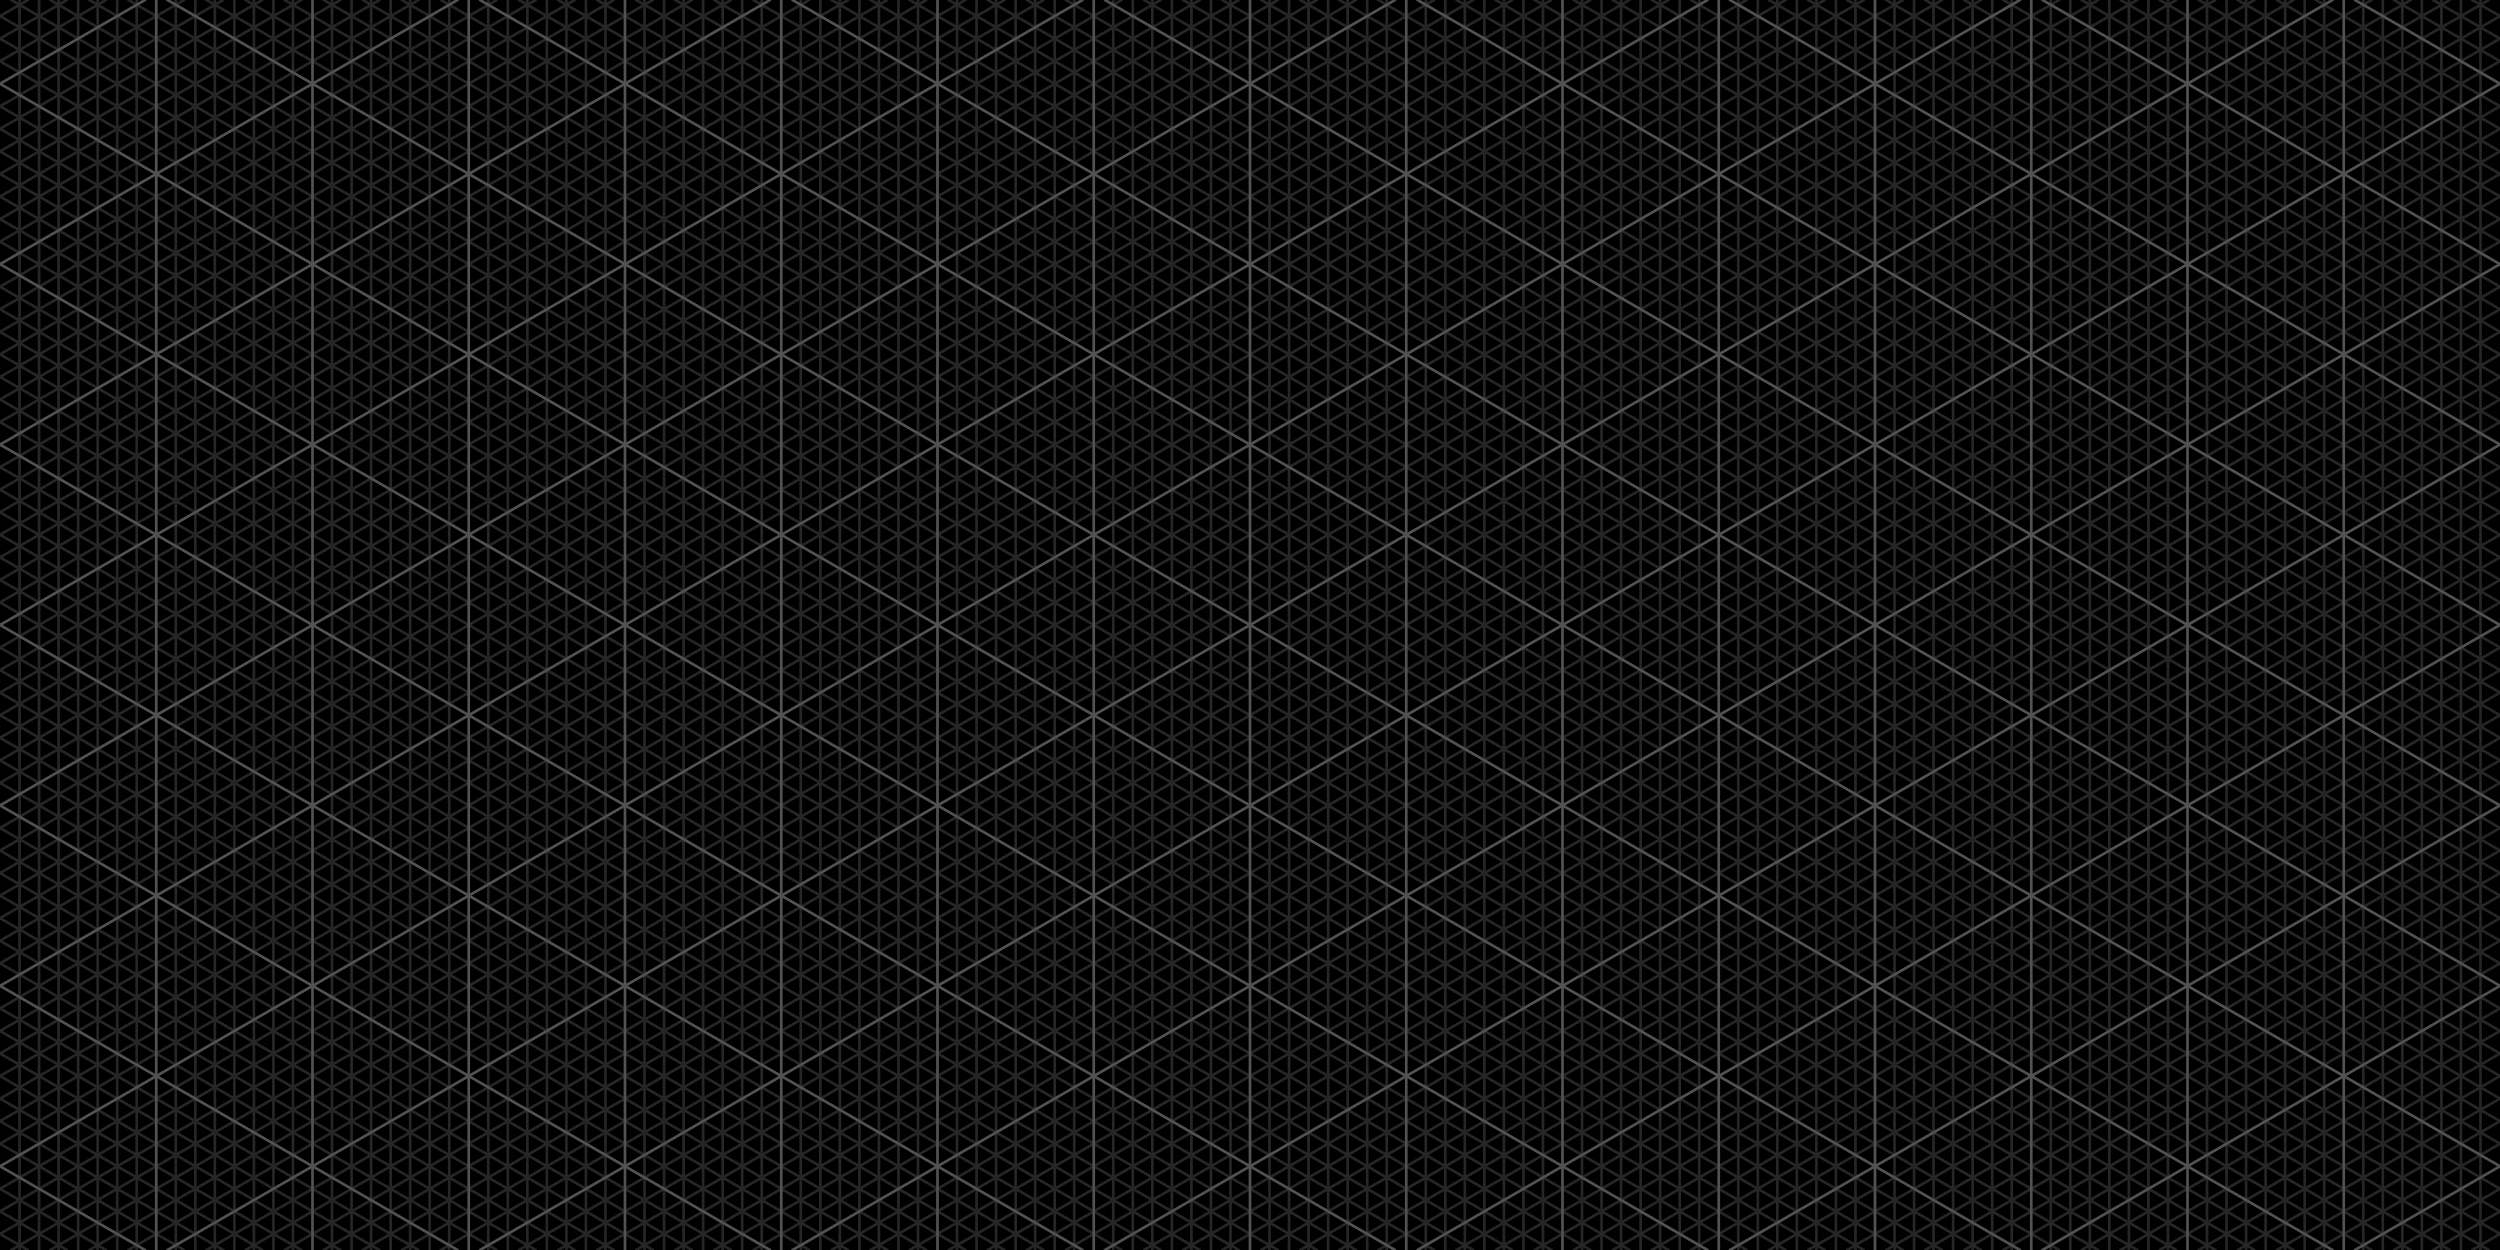
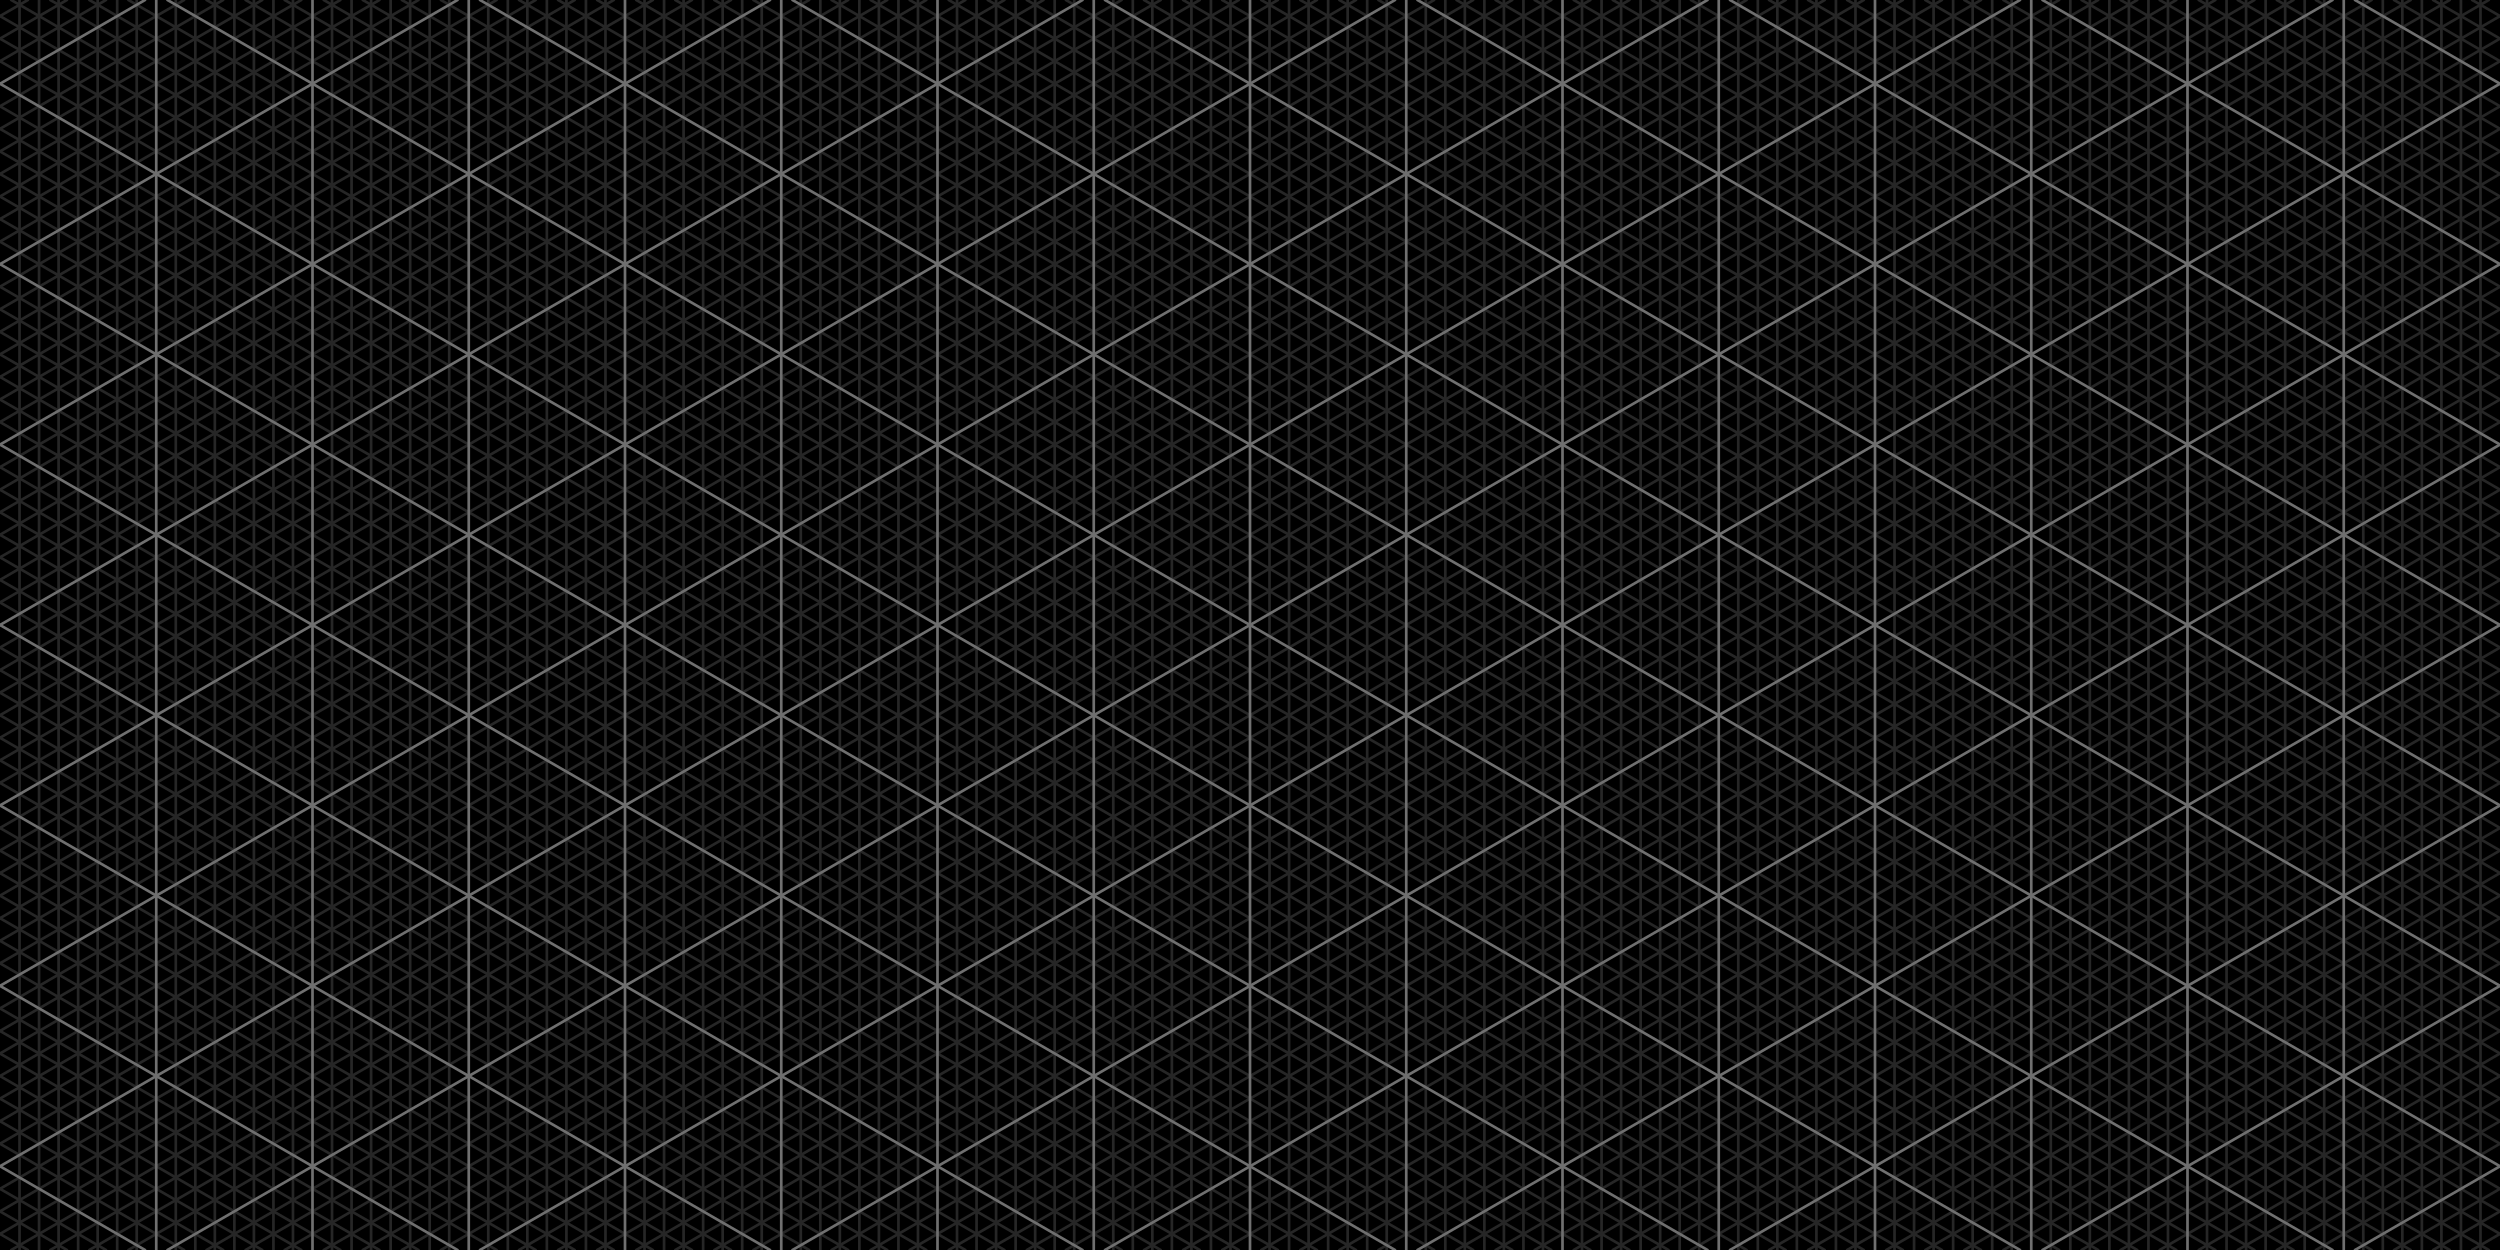
<svg xmlns="http://www.w3.org/2000/svg" viewBox="0 0 928 464">
  <defs>
-     <style>.cls-1,.cls-3,.cls-4{fill:none;}.cls-2{clip-path:url(#clip-path);}.cls-3{stroke:#262626;}.cls-3,.cls-4{stroke-linecap:round;stroke-miterlimit:10;}.cls-4{stroke:#525252;}</style>
+     <style>.cls-1,.cls-3,.cls-4{fill:none;}.cls-2{clip-path:url(#clip-path);}.cls-3{stroke:#262626;}.cls-3,.cls-4{stroke-linecap:round;stroke-miterlimit:10;}.cls-4{stroke:#6f6f6f;}</style>
    <clipPath id="clip-path">
      <rect class="cls-1" width="928" height="464" />
    </clipPath>
  </defs>
  <g id="Layer_3" data-name="Layer 3">
    <g class="cls-2">
      <rect width="928" height="464" />
      <line class="cls-3" x1="29" x2="29" y2="464" />
      <line class="cls-3" x1="493" x2="493" y2="464" />
      <line class="cls-3" x1="261" x2="261" y2="464" />
      <line class="cls-3" x1="725" x2="725" y2="464" />
      <line class="cls-3" x1="145" x2="145" y2="464" />
      <line class="cls-3" x1="609" x2="609" y2="464" />
      <line class="cls-3" x1="377" x2="377" y2="464" />
      <line class="cls-3" x1="841" x2="841" y2="464" />
      <line class="cls-3" x1="87" x2="87" y2="464" />
      <line class="cls-3" x1="551" x2="551" y2="464" />
      <line class="cls-3" x1="319" x2="319" y2="464" />
      <line class="cls-3" x1="783" x2="783" y2="464" />
      <line class="cls-3" x1="203" x2="203" y2="464" />
      <line class="cls-3" x1="667" x2="667" y2="464" />
      <line class="cls-3" x1="435" x2="435" y2="464" />
      <line class="cls-3" x1="899" x2="899" y2="464" />
      <line class="cls-3" x1="14.5" x2="14.5" y2="464" />
      <line class="cls-3" x1="478.5" x2="478.5" y2="464" />
      <line class="cls-3" x1="246.5" x2="246.5" y2="464" />
      <line class="cls-3" x1="710.5" x2="710.5" y2="464" />
      <line class="cls-3" x1="130.5" x2="130.5" y2="464" />
      <line class="cls-3" x1="594.5" x2="594.5" y2="464" />
      <line class="cls-3" x1="362.5" x2="362.5" y2="464" />
      <line class="cls-3" x1="826.5" x2="826.5" y2="464" />
      <line class="cls-3" x1="72.5" x2="72.5" y2="464" />
      <line class="cls-3" x1="536.5" x2="536.5" y2="464" />
      <line class="cls-3" x1="304.5" x2="304.5" y2="464" />
      <line class="cls-3" x1="768.5" x2="768.5" y2="464" />
      <line class="cls-3" x1="188.5" x2="188.5" y2="464" />
      <line class="cls-3" x1="652.5" x2="652.5" y2="464" />
      <line class="cls-3" x1="420.5" x2="420.5" y2="464" />
      <line class="cls-3" x1="884.5" x2="884.5" y2="464" />
      <line class="cls-3" x1="43.5" x2="43.5" y2="464" />
      <line class="cls-3" x1="507.5" x2="507.5" y2="464" />
      <line class="cls-3" x1="275.5" x2="275.5" y2="464" />
      <line class="cls-3" x1="739.5" x2="739.5" y2="464" />
      <line class="cls-3" x1="159.5" x2="159.5" y2="464" />
      <line class="cls-3" x1="623.5" x2="623.5" y2="464" />
      <line class="cls-3" x1="391.5" x2="391.5" y2="464" />
      <line class="cls-3" x1="855.5" x2="855.5" y2="464" />
      <line class="cls-3" x1="101.5" x2="101.5" y2="464" />
      <line class="cls-3" x1="565.5" x2="565.5" y2="464" />
      <line class="cls-3" x1="333.5" x2="333.5" y2="464" />
      <line class="cls-3" x1="797.5" x2="797.5" y2="464" />
      <line class="cls-3" x1="217.5" x2="217.5" y2="464" />
      <line class="cls-3" x1="681.5" x2="681.5" y2="464" />
      <line class="cls-3" x1="449.5" x2="449.5" y2="464" />
      <line class="cls-3" x1="913.5" x2="913.5" y2="464" />
      <line class="cls-3" x1="7.25" x2="7.25" y2="464" />
      <line class="cls-3" x1="471.25" x2="471.25" y2="464" />
      <line class="cls-3" x1="239.25" x2="239.25" y2="464" />
      <line class="cls-3" x1="703.25" x2="703.25" y2="464" />
      <line class="cls-3" x1="123.25" x2="123.25" y2="464" />
      <line class="cls-3" x1="587.25" x2="587.25" y2="464" />
      <line class="cls-3" x1="355.25" x2="355.25" y2="464" />
      <line class="cls-3" x1="819.25" x2="819.25" y2="464" />
      <line class="cls-3" x1="65.25" x2="65.25" y2="464" />
      <line class="cls-3" x1="529.25" x2="529.25" y2="464" />
      <line class="cls-3" x1="297.25" x2="297.25" y2="464" />
      <line class="cls-3" x1="761.25" x2="761.25" y2="464" />
      <line class="cls-3" x1="181.25" x2="181.25" y2="464" />
      <line class="cls-3" x1="645.25" x2="645.25" y2="464" />
      <line class="cls-3" x1="413.25" x2="413.25" y2="464" />
      <line class="cls-3" x1="877.25" x2="877.25" y2="464" />
      <line class="cls-3" x1="36.25" x2="36.25" y2="464" />
      <line class="cls-3" x1="500.25" x2="500.25" y2="464" />
      <line class="cls-3" x1="268.25" x2="268.25" y2="464" />
      <line class="cls-3" x1="732.25" x2="732.25" y2="464" />
      <line class="cls-3" x1="152.25" x2="152.25" y2="464" />
      <line class="cls-3" x1="616.25" x2="616.25" y2="464" />
      <line class="cls-3" x1="384.25" x2="384.25" y2="464" />
      <line class="cls-3" x1="848.25" x2="848.25" y2="464" />
      <line class="cls-3" x1="94.25" x2="94.25" y2="464" />
      <line class="cls-3" x1="558.25" x2="558.25" y2="464" />
      <line class="cls-3" x1="326.25" x2="326.25" y2="464" />
      <line class="cls-3" x1="790.25" x2="790.25" y2="464" />
      <line class="cls-3" x1="210.25" x2="210.25" y2="464" />
      <line class="cls-3" x1="674.25" x2="674.25" y2="464" />
      <line class="cls-3" x1="442.25" x2="442.25" y2="464" />
      <line class="cls-3" x1="906.25" x2="906.25" y2="464" />
      <line class="cls-3" x1="21.75" x2="21.75" y2="464" />
      <line class="cls-3" x1="485.75" x2="485.75" y2="464" />
      <line class="cls-3" x1="253.75" x2="253.75" y2="464" />
      <line class="cls-3" x1="717.75" x2="717.75" y2="464" />
      <line class="cls-3" x1="137.75" x2="137.75" y2="464" />
      <line class="cls-3" x1="601.75" x2="601.75" y2="464" />
      <line class="cls-3" x1="369.75" x2="369.75" y2="464" />
      <line class="cls-3" x1="833.75" x2="833.75" y2="464" />
      <line class="cls-3" x1="79.75" x2="79.75" y2="464" />
      <line class="cls-3" x1="543.75" x2="543.75" y2="464" />
      <line class="cls-3" x1="311.75" x2="311.75" y2="464" />
      <line class="cls-3" x1="775.75" x2="775.75" y2="464" />
      <line class="cls-3" x1="195.75" x2="195.75" y2="464" />
      <line class="cls-3" x1="659.75" x2="659.75" y2="464" />
      <line class="cls-3" x1="427.75" x2="427.75" y2="464" />
      <line class="cls-3" x1="891.75" x2="891.75" y2="464" />
      <line class="cls-3" x1="50.75" x2="50.75" y2="464" />
      <line class="cls-3" x1="514.75" x2="514.75" y2="464" />
      <line class="cls-3" x1="282.75" x2="282.75" y2="464" />
      <line class="cls-3" x1="746.75" x2="746.75" y2="464" />
      <line class="cls-3" x1="166.75" x2="166.75" y2="464" />
      <line class="cls-3" x1="630.75" x2="630.75" y2="464" />
      <line class="cls-3" x1="398.75" x2="398.75" y2="464" />
      <line class="cls-3" x1="862.75" x2="862.75" y2="464" />
      <line class="cls-3" x1="108.75" x2="108.75" y2="464" />
      <line class="cls-3" x1="572.75" x2="572.75" y2="464" />
      <line class="cls-3" x1="340.75" x2="340.75" y2="464" />
      <line class="cls-3" x1="804.75" x2="804.75" y2="464" />
      <line class="cls-3" x1="224.75" x2="224.75" y2="464" />
      <line class="cls-3" x1="688.75" x2="688.75" y2="464" />
      <line class="cls-3" x1="456.75" x2="456.75" y2="464" />
      <line class="cls-3" x1="920.75" x2="920.75" y2="464" />
      <line class="cls-3" y1="39.454" x2="68.336" />
      <line class="cls-3" y1="47.825" x2="82.836" />
      <line class="cls-3" y1="56.197" x2="97.336" />
      <line class="cls-3" y1="64.568" x2="111.836" />
      <line class="cls-3" y1="72.94" x2="126.336" />
      <line class="cls-3" y1="81.312" x2="140.836" />
      <line class="cls-3" x1="155.336" y2="89.683" />
      <line class="cls-3" y1="106.426" x2="184.336" />
      <line class="cls-3" y1="114.798" x2="198.836" />
      <line class="cls-3" y1="123.169" x2="213.336" />
      <line class="cls-3" y1="131.541" x2="227.836" />
      <line class="cls-3" y1="139.913" x2="242.336" />
      <line class="cls-3" y1="148.284" x2="256.836" />
      <line class="cls-3" y1="156.656" x2="271.336" />
      <line class="cls-3" y1="173.399" x2="300.336" />
      <line class="cls-3" y1="181.771" x2="314.836" />
      <line class="cls-3" x1="329.336" y2="190.142" />
      <line class="cls-3" y1="198.514" x2="343.836" />
      <line class="cls-3" y1="206.885" x2="358.336" />
      <line class="cls-3" y1="215.257" x2="372.836" />
      <line class="cls-3" y1="223.628" x2="387.336" />
      <line class="cls-3" y1="240.372" x2="416.336" />
      <line class="cls-3" y1="248.743" x2="430.836" />
      <line class="cls-3" x1="445.336" y2="257.115" />
      <line class="cls-3" y1="265.486" x2="459.836" />
      <line class="cls-3" y1="273.858" x2="474.336" />
      <line class="cls-3" y1="282.23" x2="488.836" />
      <line class="cls-3" y1="290.601" x2="503.336" />
      <line class="cls-3" y1="307.344" x2="532.336" />
      <line class="cls-3" x1="546.836" y2="315.716" />
      <line class="cls-3" y1="324.087" x2="561.336" />
      <line class="cls-3" y1="332.459" x2="575.836" />
      <line class="cls-3" y1="340.831" x2="590.336" />
      <line class="cls-3" y1="349.202" x2="604.836" />
      <line class="cls-3" x1="619.336" y2="357.574" />
      <line class="cls-3" y1="374.317" x2="648.336" />
      <line class="cls-3" x1="662.836" y2="382.688" />
      <line class="cls-3" y1="391.06" x2="677.336" />
      <line class="cls-3" y1="399.432" x2="691.836" />
      <line class="cls-3" y1="407.803" x2="706.336" />
      <line class="cls-3" y1="416.175" x2="720.836" />
      <line class="cls-3" x1="735.336" y2="424.546" />
      <line class="cls-3" x1="764.336" y2="441.29" />
      <line class="cls-3" y1="449.661" x2="778.836" />
      <line class="cls-3" y1="458.033" x2="793.336" />
      <line class="cls-3" x1="807.836" x2="4.164" y2="464" />
      <line class="cls-3" x1="18.664" y1="464" x2="822.336" />
      <line class="cls-3" x1="836.836" x2="33.164" y2="464" />
      <line class="cls-3" x1="47.664" y1="464" x2="851.336" />
      <line class="cls-3" x1="76.664" y1="464" x2="880.336" />
      <line class="cls-3" x1="91.164" y1="464" x2="894.836" />
      <line class="cls-3" x1="909.336" x2="105.664" y2="464" />
      <line class="cls-3" x1="120.164" y1="464" x2="923.836" />
      <line class="cls-3" x1="134.664" y1="464" x2="928" y2="5.967" />
      <line class="cls-3" x1="149.164" y1="464" x2="928" y2="14.339" />
      <line class="cls-3" x1="163.664" y1="464" x2="928" y2="22.711" />
      <line class="cls-3" x1="192.664" y1="464" x2="928" y2="39.454" />
      <line class="cls-3" x1="207.164" y1="464" x2="928" y2="47.825" />
      <line class="cls-3" x1="928" y1="56.197" x2="221.664" y2="464" />
      <line class="cls-3" x1="236.164" y1="464" x2="928" y2="64.568" />
      <line class="cls-3" x1="928" y1="72.94" x2="250.664" y2="464" />
      <line class="cls-3" x1="265.164" y1="464" x2="928" y2="81.312" />
      <line class="cls-3" x1="279.664" y1="464" x2="928" y2="89.683" />
      <line class="cls-3" x1="308.664" y1="464" x2="928" y2="106.426" />
      <line class="cls-3" x1="323.164" y1="464" x2="928" y2="114.798" />
      <line class="cls-3" x1="337.664" y1="464" x2="928" y2="123.169" />
      <line class="cls-3" x1="352.164" y1="464" x2="928" y2="131.541" />
      <line class="cls-3" x1="928" y1="139.913" x2="366.664" y2="464" />
      <line class="cls-3" x1="381.164" y1="464" x2="928" y2="148.284" />
      <line class="cls-3" x1="395.664" y1="464" x2="928" y2="156.656" />
      <line class="cls-3" x1="424.664" y1="464" x2="928" y2="173.399" />
      <line class="cls-3" x1="928" y1="181.771" x2="439.164" y2="464" />
      <line class="cls-3" x1="453.664" y1="464" x2="928" y2="190.142" />
      <line class="cls-3" x1="928" y1="198.514" x2="468.164" y2="464" />
      <line class="cls-3" x1="482.664" y1="464" x2="928" y2="206.885" />
      <line class="cls-3" x1="497.164" y1="464" x2="928" y2="215.257" />
      <line class="cls-3" x1="928" y1="223.628" x2="511.664" y2="464" />
      <line class="cls-3" x1="928" y1="240.372" x2="540.664" y2="464" />
      <line class="cls-3" x1="555.164" y1="464" x2="928" y2="248.743" />
      <line class="cls-3" x1="569.664" y1="464" x2="928" y2="257.115" />
      <line class="cls-3" x1="584.164" y1="464" x2="928" y2="265.486" />
      <line class="cls-3" x1="598.664" y1="464" x2="928" y2="273.858" />
      <line class="cls-3" x1="928" y1="282.229" x2="613.164" y2="464" />
      <line class="cls-3" x1="627.664" y1="464" x2="928" y2="290.601" />
      <line class="cls-3" x1="928" y1="307.344" x2="656.664" y2="464" />
      <line class="cls-3" x1="671.164" y1="464" x2="928" y2="315.716" />
      <line class="cls-3" x1="928" y1="324.087" x2="685.664" y2="464" />
      <line class="cls-3" x1="700.164" y1="464" x2="928" y2="332.459" />
      <line class="cls-3" x1="714.664" y1="464" x2="928" y2="340.831" />
      <line class="cls-3" x1="928" y1="349.202" x2="729.164" y2="464" />
      <line class="cls-3" x1="743.664" y1="464" x2="928" y2="357.574" />
      <line class="cls-3" x1="772.664" y1="464" x2="928" y2="374.317" />
      <line class="cls-3" x1="787.164" y1="464" x2="928" y2="382.688" />
      <line class="cls-3" x1="928" y1="391.06" x2="801.664" y2="464" />
      <line class="cls-3" x1="816.164" y1="464" x2="928" y2="399.432" />
      <line class="cls-3" x1="928" y1="407.803" x2="830.664" y2="464" />
      <line class="cls-3" x1="845.164" y1="464" x2="928" y2="416.175" />
      <line class="cls-3" x1="859.664" y1="464" x2="928" y2="424.546" />
      <line class="cls-3" x1="888.664" y1="464" x2="928" y2="441.289" />
      <line class="cls-3" x1="928" y1="449.661" x2="903.164" y2="464" />
      <line class="cls-3" x1="917.664" y1="464" x2="928" y2="458.033" />
      <line class="cls-3" y1="22.711" x2="39.336" />
      <line class="cls-3" y1="14.339" x2="24.836" />
      <line class="cls-3" y1="5.967" x2="10.336" />
      <line class="cls-3" x1="859.664" x2="928" y2="39.454" />
      <line class="cls-3" x1="845.164" x2="928" y2="47.825" />
      <line class="cls-3" x1="830.664" x2="928" y2="56.197" />
      <line class="cls-3" x1="816.164" x2="928" y2="64.568" />
      <line class="cls-3" x1="801.664" x2="928" y2="72.94" />
      <line class="cls-3" x1="787.164" x2="928" y2="81.312" />
      <line class="cls-3" x1="928" y1="89.683" x2="772.664" />
      <line class="cls-3" x1="743.664" x2="928" y2="106.426" />
      <line class="cls-3" x1="729.164" x2="928" y2="114.798" />
      <line class="cls-3" x1="714.664" x2="928" y2="123.169" />
      <line class="cls-3" x1="700.164" x2="928" y2="131.541" />
      <line class="cls-3" x1="685.664" x2="928" y2="139.913" />
      <line class="cls-3" x1="671.164" x2="928" y2="148.284" />
      <line class="cls-3" x1="656.664" x2="928" y2="156.656" />
      <line class="cls-3" x1="627.664" x2="928" y2="173.399" />
      <line class="cls-3" x1="613.164" x2="928" y2="181.771" />
      <line class="cls-3" x1="928" y1="190.142" x2="598.664" />
      <line class="cls-3" x1="584.164" x2="928" y2="198.514" />
      <line class="cls-3" x1="569.664" x2="928" y2="206.885" />
      <line class="cls-3" x1="555.164" x2="928" y2="215.257" />
      <line class="cls-3" x1="540.664" x2="928" y2="223.628" />
      <line class="cls-3" x1="511.664" x2="928" y2="240.372" />
      <line class="cls-3" x1="497.164" x2="928" y2="248.743" />
      <line class="cls-3" x1="928" y1="257.115" x2="482.664" />
      <line class="cls-3" x1="468.164" x2="928" y2="265.486" />
      <line class="cls-3" x1="453.664" x2="928" y2="273.858" />
      <line class="cls-3" x1="439.164" x2="928" y2="282.23" />
      <line class="cls-3" x1="424.664" x2="928" y2="290.601" />
      <line class="cls-3" x1="395.664" x2="928" y2="307.344" />
      <line class="cls-3" x1="928" y1="315.716" x2="381.164" />
      <line class="cls-3" x1="366.664" x2="928" y2="324.087" />
      <line class="cls-3" x1="352.164" x2="928" y2="332.459" />
      <line class="cls-3" x1="337.664" x2="928" y2="340.831" />
      <line class="cls-3" x1="323.164" x2="928" y2="349.202" />
      <line class="cls-3" x1="928" y1="357.574" x2="308.664" />
      <line class="cls-3" x1="279.664" x2="928" y2="374.317" />
      <line class="cls-3" x1="928" y1="382.688" x2="265.164" />
      <line class="cls-3" x1="250.664" x2="928" y2="391.06" />
      <line class="cls-3" x1="236.164" x2="928" y2="399.432" />
      <line class="cls-3" x1="221.664" x2="928" y2="407.803" />
      <line class="cls-3" x1="207.164" x2="928" y2="416.175" />
      <line class="cls-3" x1="928" y1="424.546" x2="192.664" />
      <line class="cls-3" x1="928" y1="441.29" x2="163.664" />
      <line class="cls-3" x1="149.164" x2="928" y2="449.661" />
      <line class="cls-3" x1="134.664" x2="928" y2="458.033" />
      <line class="cls-3" x1="923.835" y1="464" x2="120.164" />
      <line class="cls-3" x1="105.664" x2="909.336" y2="464" />
      <line class="cls-3" x1="894.835" y1="464" x2="91.164" />
      <line class="cls-3" x1="76.664" x2="880.336" y2="464" />
      <line class="cls-3" x1="47.664" x2="851.336" y2="464" />
      <line class="cls-3" x1="33.164" x2="836.836" y2="464" />
      <line class="cls-3" x1="822.336" y1="464" x2="18.664" />
      <line class="cls-3" x1="4.164" x2="807.836" y2="464" />
      <line class="cls-3" y1="5.967" x2="793.336" y2="464" />
      <line class="cls-3" y1="14.339" x2="778.836" y2="464" />
      <line class="cls-3" y1="22.711" x2="764.336" y2="464" />
      <line class="cls-3" y1="39.454" x2="735.336" y2="464" />
      <line class="cls-3" y1="47.825" x2="720.836" y2="464" />
      <line class="cls-3" x1="706.336" y1="464" y2="56.197" />
      <line class="cls-3" y1="64.568" x2="691.836" y2="464" />
      <line class="cls-3" x1="677.336" y1="464" y2="72.94" />
      <line class="cls-3" y1="81.312" x2="662.836" y2="464" />
      <line class="cls-3" y1="89.683" x2="648.336" y2="464" />
      <line class="cls-3" y1="106.426" x2="619.336" y2="464" />
      <line class="cls-3" y1="114.798" x2="604.836" y2="464" />
      <line class="cls-3" y1="123.169" x2="590.336" y2="464" />
      <line class="cls-3" y1="131.541" x2="575.836" y2="464" />
      <line class="cls-3" x1="561.336" y1="464" y2="139.913" />
      <line class="cls-3" y1="148.284" x2="546.836" y2="464" />
      <line class="cls-3" y1="156.656" x2="532.336" y2="464" />
      <line class="cls-3" y1="173.399" x2="503.336" y2="464" />
      <line class="cls-3" x1="488.836" y1="464" y2="181.771" />
      <line class="cls-3" y1="190.142" x2="474.336" y2="464" />
      <line class="cls-3" x1="459.836" y1="464" y2="198.514" />
      <line class="cls-3" y1="206.885" x2="445.336" y2="464" />
      <line class="cls-3" y1="215.257" x2="430.836" y2="464" />
      <line class="cls-3" x1="416.336" y1="464" y2="223.628" />
      <line class="cls-3" x1="387.336" y1="464" y2="240.372" />
      <line class="cls-3" y1="248.743" x2="372.836" y2="464" />
      <line class="cls-3" y1="257.115" x2="358.336" y2="464" />
      <line class="cls-3" y1="265.486" x2="343.836" y2="464" />
      <line class="cls-3" y1="273.858" x2="329.336" y2="464" />
      <line class="cls-3" x1="314.836" y1="464" y2="282.229" />
      <line class="cls-3" y1="290.601" x2="300.336" y2="464" />
      <line class="cls-3" x1="271.336" y1="464" y2="307.344" />
      <line class="cls-3" y1="315.716" x2="256.836" y2="464" />
      <line class="cls-3" x1="242.336" y1="464" y2="324.087" />
      <line class="cls-3" y1="332.459" x2="227.836" y2="464" />
      <line class="cls-3" y1="340.831" x2="213.336" y2="464" />
      <line class="cls-3" x1="198.836" y1="464" y2="349.202" />
      <line class="cls-3" y1="357.574" x2="184.336" y2="464" />
      <line class="cls-3" y1="374.317" x2="155.336" y2="464" />
      <line class="cls-3" y1="382.688" x2="140.836" y2="464" />
      <line class="cls-3" x1="126.336" y1="464" y2="391.06" />
      <line class="cls-3" y1="399.432" x2="111.836" y2="464" />
      <line class="cls-3" x1="97.336" y1="464" y2="407.803" />
      <line class="cls-3" y1="416.175" x2="82.836" y2="464" />
      <line class="cls-3" y1="424.546" x2="68.336" y2="464" />
      <line class="cls-3" y1="441.289" x2="39.336" y2="464" />
      <line class="cls-3" x1="24.836" y1="464" y2="449.661" />
      <line class="cls-3" y1="458.033" x2="10.336" y2="464" />
      <line class="cls-3" x1="928" y1="22.711" x2="888.664" />
      <line class="cls-3" x1="928" y1="14.339" x2="903.164" />
      <line class="cls-3" x1="928" y1="5.967" x2="917.664" />
      <line class="cls-4" x1="758.164" x2="928" y2="98.055" />
      <line class="cls-4" x1="642.164" x2="928" y2="165.027" />
      <line class="cls-4" x1="526.164" x2="928" y2="232" />
      <line class="cls-4" x1="928" y1="298.973" x2="410.164" />
      <line class="cls-4" x1="294.164" x2="928" y2="365.945" />
      <line class="cls-4" x1="178.164" x2="928" y2="432.918" />
      <line class="cls-4" x1="62.164" x2="865.836" y2="464" />
      <line class="cls-4" x1="749.836" y1="464" y2="31.082" />
      <line class="cls-4" x1="633.836" y1="464" y2="98.055" />
      <line class="cls-4" y1="165.027" x2="517.836" y2="464" />
      <line class="cls-4" y1="232" x2="401.836" y2="464" />
      <line class="cls-4" y1="298.973" x2="285.836" y2="464" />
      <line class="cls-4" x1="169.836" y1="464" y2="365.945" />
      <line class="cls-4" x1="53.836" y1="464" y2="432.918" />
      <line class="cls-4" x1="464" x2="464" y2="464" />
      <line class="cls-4" x1="232" x2="232" y2="464" />
      <line class="cls-4" x1="696" x2="696" y2="464" />
      <line class="cls-4" x1="116" x2="116" y2="464" />
      <line class="cls-4" x1="580" x2="580" y2="464" />
      <line class="cls-4" x1="348" x2="348" y2="464" />
      <line class="cls-4" x1="812" x2="812" y2="464" />
      <line class="cls-4" x1="58" x2="58" y2="464" />
      <line class="cls-4" x1="522" x2="522" y2="464" />
      <line class="cls-4" x1="290" x2="290" y2="464" />
      <line class="cls-4" x1="754" x2="754" y2="464" />
      <line class="cls-4" x1="174" x2="174" y2="464" />
      <line class="cls-4" x1="638" x2="638" y2="464" />
      <line class="cls-4" x1="406" x2="406" y2="464" />
      <line class="cls-4" x1="870" x2="870" y2="464" />
      <line class="cls-4" y1="98.055" x2="169.836" />
      <line class="cls-4" y1="165.027" x2="285.836" />
      <line class="cls-4" y1="232" x2="401.836" />
      <line class="cls-4" x1="517.836" y2="298.973" />
      <line class="cls-4" y1="365.945" x2="633.836" />
      <line class="cls-4" y1="432.918" x2="749.836" />
      <line class="cls-4" x1="62.164" y1="464" x2="865.836" />
      <line class="cls-4" x1="928" y1="31.082" x2="178.164" y2="464" />
      <line class="cls-4" x1="928" y1="98.055" x2="294.164" y2="464" />
      <line class="cls-4" x1="410.164" y1="464" x2="928" y2="165.027" />
      <line class="cls-4" x1="526.164" y1="464" x2="928" y2="232" />
      <line class="cls-4" x1="642.164" y1="464" x2="928" y2="298.973" />
      <line class="cls-4" x1="928" y1="365.945" x2="758.164" y2="464" />
      <line class="cls-4" x1="928" y1="432.918" x2="874.164" y2="464" />
      <line class="cls-4" y1="31.082" x2="53.836" />
      <line class="cls-4" x1="928" y1="31.082" x2="874.164" />
    </g>
  </g>
</svg>
